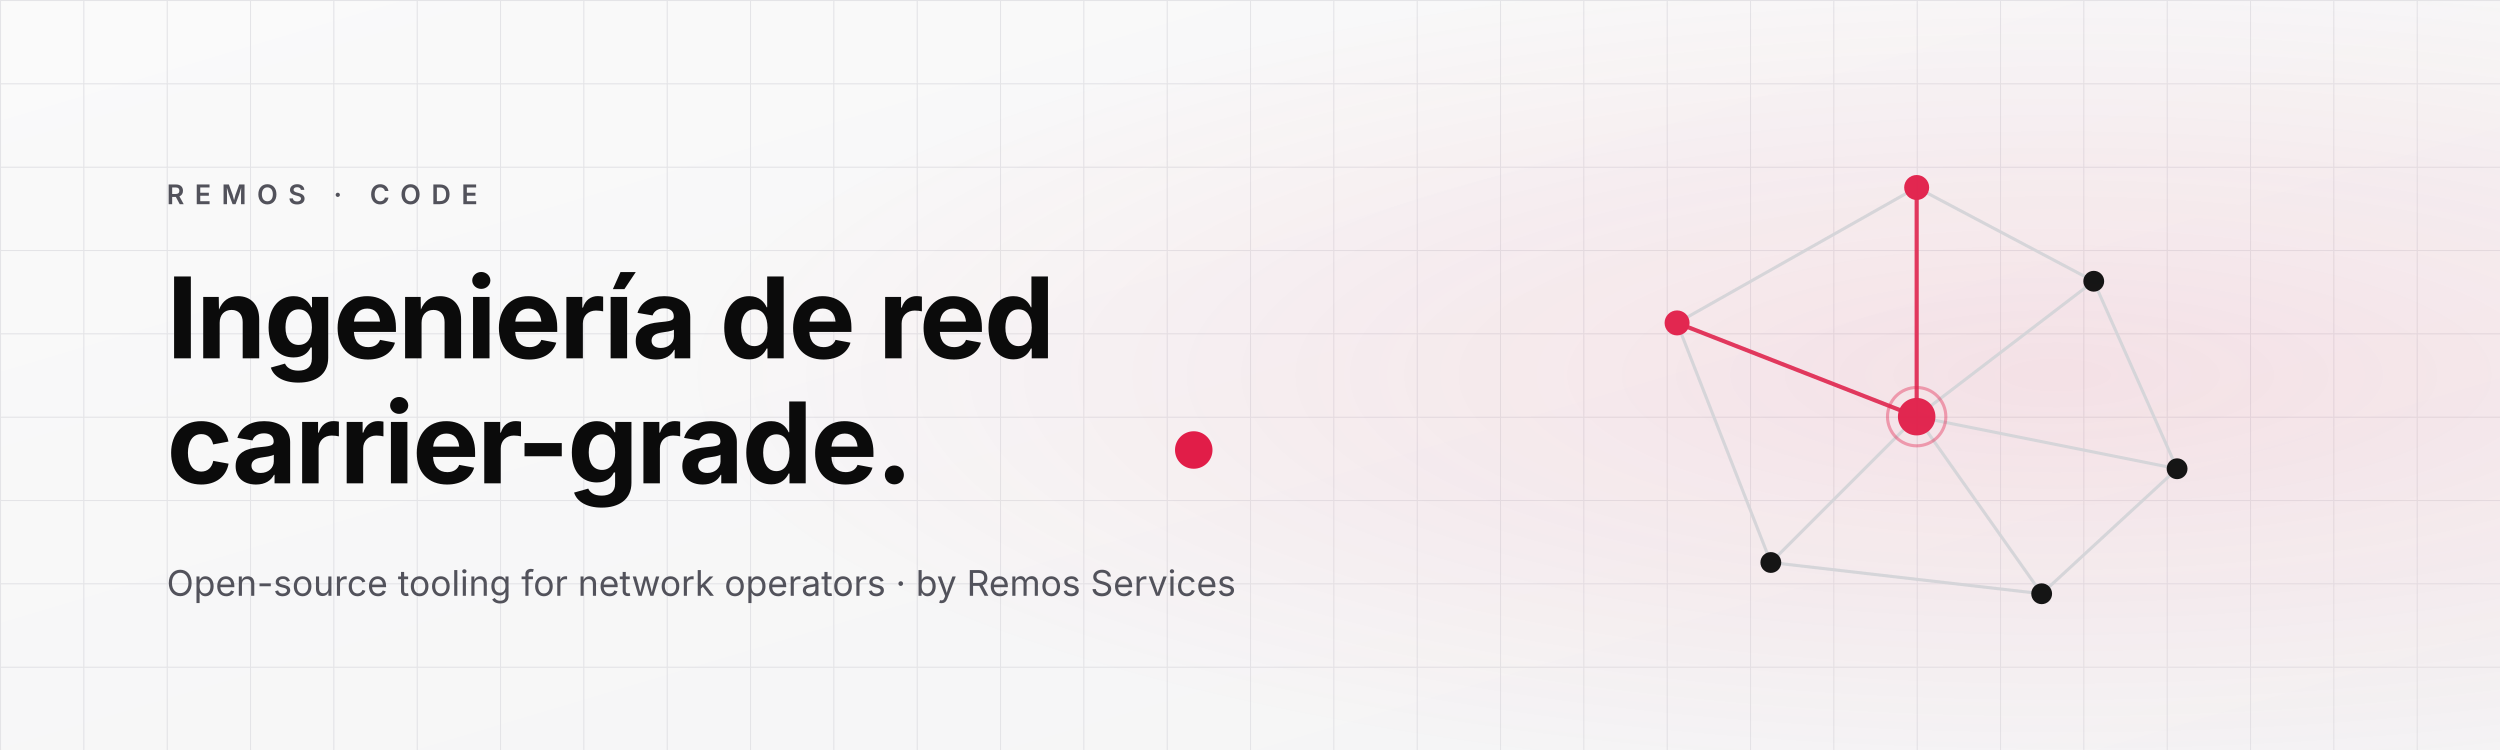
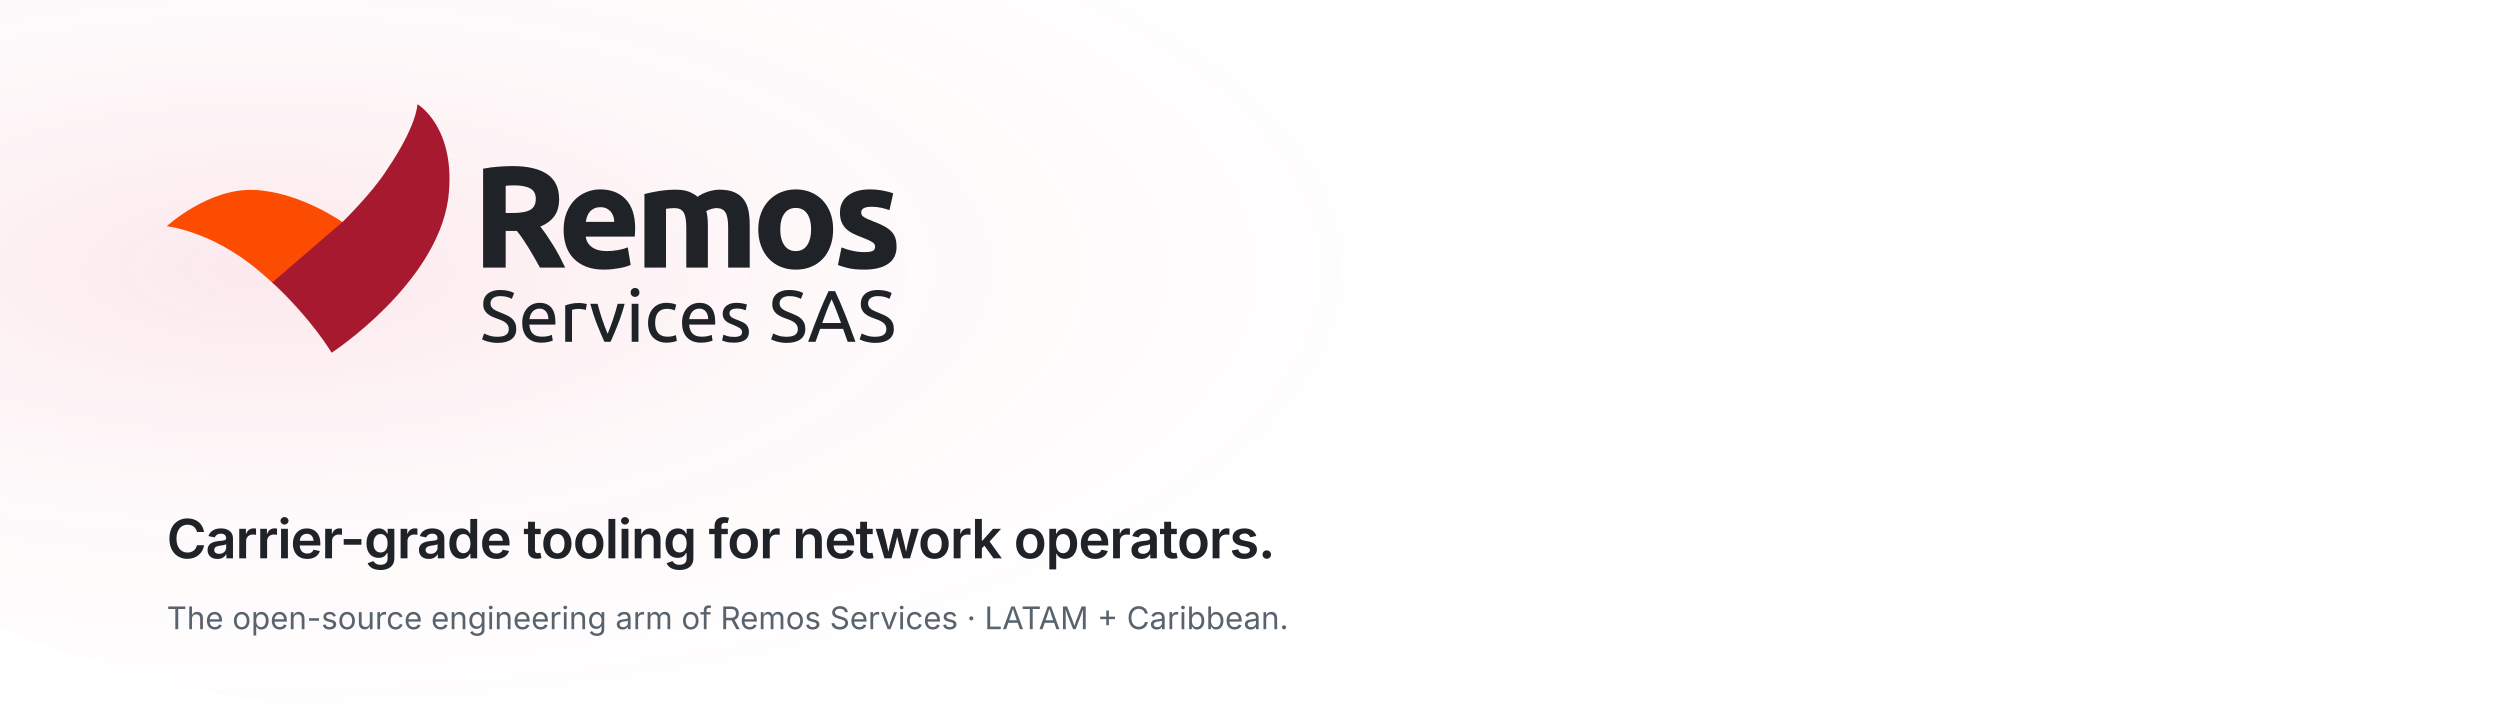
- <svg xmlns="http://www.w3.org/2000/svg" viewBox="0 0 1200 360" width="1200" height="360" role="img" aria-label="Remos Code — Ingeniería de red carrier-grade">
+ <svg xmlns="http://www.w3.org/2000/svg" viewBox="0 0 1200 340" width="1200" height="340" role="img" aria-label="Remos Services — Carrier-grade tooling for network operators">
  <defs>
-     <linearGradient id="bg" x1="0" y1="0" x2="1" y2="1">
-       <stop offset="0%" stop-color="#FAFAFA" />
-       <stop offset="100%" stop-color="#F4F4F5" />
-     </linearGradient>
-     <pattern id="grid" width="40" height="40" patternUnits="userSpaceOnUse">
-       <path d="M 40 0 L 0 0 0 40" fill="none" stroke="#E4E4E7" stroke-width="1" />
-     </pattern>
-     <radialGradient id="glow" cx="0.82" cy="0.5" r="0.55">
+     <radialGradient id="glow" cx="0.28" cy="0.45" r="0.55">
      <stop offset="0%" stop-color="#E11D48" stop-opacity="0.10" />
+       <stop offset="45%" stop-color="#E11D48" stop-opacity="0.03" />
      <stop offset="100%" stop-color="#E11D48" stop-opacity="0" />
    </radialGradient>
+     <linearGradient id="hairline" x1="0" y1="0" x2="1" y2="0">
+       <stop offset="0%" stop-color="#D0D7DE" stop-opacity="0" />
+       <stop offset="50%" stop-color="#D0D7DE" stop-opacity="1" />
+       <stop offset="100%" stop-color="#D0D7DE" stop-opacity="0" />
+     </linearGradient>
  </defs>
-   <rect width="1200" height="360" fill="url(#bg)" />
-   <rect width="1200" height="360" fill="url(#grid)" />
-   <rect width="1200" height="360" fill="url(#glow)" />
+   <ellipse cx="360" cy="150" rx="520" ry="210" fill="url(#glow)" />
+   <g transform="translate(80, 50) scale(0.55)">
+     <path fill-rule="evenodd" clip-rule="evenodd" d="M154.536 103.662C154.536 103.662 117.101 76.787 76.786 74.866C36.474 72.946 0 106.543 0 106.543C0 106.543 38.041 110.384 78.707 143.978C83.801 148.185 88.599 152.406 93.103 156.58L154.532 103.666L154.536 103.662Z" fill="#FC4C02" />
+     <path fill-rule="evenodd" clip-rule="evenodd" d="M191.97 57.592C179.307 77.64 153.575 102.705 153.575 102.705L92.145 155.619C126.699 187.629 143.976 216.925 143.976 216.925C143.976 216.925 235.162 157.413 245.721 82.547C253.403 20.158 218.845 0 218.845 0C218.845 0 218.845 18.237 191.97 57.592Z" fill="#A6192E" />
+     <path d="M301.814 54.035C314.96 54.035 325.026 56.372 332.02 61.05C339.012 65.728 342.509 72.993 342.509 82.851C342.509 89.002 341.096 93.997 338.275 97.828C335.451 101.662 331.387 104.676 326.079 106.863C327.849 109.057 329.7 111.561 331.64 114.384C333.577 117.208 335.494 120.156 337.391 123.233C339.289 126.31 341.119 129.511 342.889 132.838C344.66 136.169 346.303 139.433 347.817 142.634H325.776C324.169 139.77 322.538 136.863 320.891 133.912C319.241 130.965 317.551 128.097 315.817 125.317C314.083 122.536 312.37 119.902 310.679 117.418C308.986 114.935 307.295 112.677 305.605 110.657H295.873V142.634H276.155V56.312C280.453 55.472 284.897 54.882 289.488 54.542C294.079 54.205 298.187 54.035 301.811 54.035H301.814ZM302.951 70.845C301.517 70.845 300.234 70.889 299.097 70.972C297.96 71.055 296.886 71.142 295.873 71.225V94.987H301.434C308.849 94.987 314.157 94.06 317.361 92.207C320.561 90.353 322.165 87.195 322.165 82.728C322.165 78.26 320.541 75.376 317.301 73.566C314.057 71.755 309.276 70.849 302.954 70.849L302.951 70.845Z" fill="#1F2328" />
+     <path d="M346.43 109.901C346.43 104.003 347.333 98.842 349.147 94.418C350.957 89.993 353.338 86.309 356.288 83.359C359.236 80.411 362.626 78.177 366.464 76.66C370.298 75.144 374.236 74.387 378.283 74.387C387.718 74.387 395.177 77.274 400.654 83.045C406.129 88.816 408.869 97.308 408.869 108.514C408.869 109.611 408.826 110.811 408.743 112.115C408.659 113.422 408.573 114.578 408.489 115.592H365.77C366.191 119.47 368.001 122.543 371.205 124.817C374.406 127.091 378.703 128.231 384.098 128.231C387.552 128.231 390.942 127.915 394.273 127.284C397.6 126.651 400.318 125.874 402.425 124.947L404.952 140.241C403.942 140.747 402.591 141.251 400.908 141.758C399.221 142.264 397.347 142.704 395.283 143.084C393.216 143.465 391.006 143.778 388.649 144.031C386.288 144.285 383.928 144.411 381.57 144.411C375.586 144.411 370.385 143.528 365.96 141.758C361.536 139.987 357.872 137.567 354.965 134.489C352.058 131.415 349.91 127.771 348.52 123.557C347.13 119.346 346.433 114.795 346.433 109.908L346.43 109.901ZM390.669 102.696C390.586 101.096 390.309 99.535 389.849 98.018C389.385 96.501 388.669 95.154 387.702 93.974C386.731 92.794 385.508 91.827 384.038 91.067C382.564 90.31 380.73 89.93 378.54 89.93C376.349 89.93 374.622 90.29 373.105 91.004C371.588 91.72 370.325 92.667 369.314 93.847C368.304 95.028 367.524 96.398 366.977 97.955C366.427 99.515 366.03 101.096 365.777 102.696H390.676H390.669Z" fill="#1F2328" />
+     <path d="M453.482 107.374C453.482 101.306 452.702 97.009 451.145 94.481C449.585 91.954 446.911 90.691 443.12 90.691C441.94 90.691 440.72 90.754 439.456 90.881C438.192 91.007 436.969 91.154 435.792 91.324V142.638H416.958V78.431C418.558 78.011 420.432 77.568 422.583 77.105C424.73 76.641 427.007 76.221 429.407 75.841C431.808 75.461 434.275 75.167 436.802 74.957C439.329 74.747 441.813 74.641 444.26 74.641C449.065 74.641 452.959 75.254 455.953 76.474C458.943 77.698 461.407 79.152 463.348 80.835C466.042 78.898 469.139 77.381 472.636 76.284C476.13 75.191 479.354 74.641 482.305 74.641C487.613 74.641 491.974 75.381 495.388 76.851C498.802 78.325 501.519 80.412 503.54 83.109C505.563 85.806 506.954 89.007 507.71 92.714C508.467 96.422 508.847 100.549 508.847 105.1V142.638H490.013V107.374C490.013 101.306 489.233 97.009 487.676 94.481C486.116 91.954 483.442 90.691 479.651 90.691C478.641 90.691 477.227 90.944 475.417 91.448C473.603 91.954 472.11 92.584 470.929 93.344C471.519 95.285 471.896 97.325 472.066 99.476C472.233 101.623 472.32 103.92 472.32 106.364V142.638H453.489V107.374H453.482Z" fill="#1F2328" />
+     <path d="M581.645 109.271C581.645 114.495 580.888 119.276 579.371 123.617C577.854 127.958 575.664 131.665 572.8 134.739C569.936 137.817 566.502 140.197 562.501 141.881C558.497 143.565 554.013 144.408 549.038 144.408C544.064 144.408 539.706 143.565 535.705 141.881C531.701 140.197 528.267 137.817 525.403 134.739C522.539 131.665 520.306 127.958 518.705 123.617C517.105 119.279 516.305 114.498 516.305 109.271C516.305 104.043 517.125 99.285 518.769 94.988C520.412 90.69 522.686 87.026 525.593 83.992C528.501 80.958 531.955 78.601 535.959 76.914C539.96 75.23 544.321 74.387 549.038 74.387C553.756 74.387 558.243 75.23 562.248 76.914C566.249 78.601 569.683 80.958 572.55 83.992C575.414 87.026 577.648 90.69 579.248 94.988C580.848 99.285 581.648 104.046 581.648 109.271H581.645ZM562.431 109.271C562.431 103.456 561.271 98.885 558.954 95.558C556.636 92.231 553.329 90.567 549.032 90.567C544.734 90.567 541.403 92.231 539.046 95.558C536.686 98.888 535.505 103.456 535.505 109.271C535.505 115.085 536.686 119.696 539.046 123.11C541.403 126.524 544.734 128.228 549.032 128.228C553.329 128.228 556.636 126.521 558.954 123.11C561.271 119.696 562.431 115.085 562.431 109.271Z" fill="#1F2328" />
+     <path d="M608.818 129.112C612.272 129.112 614.716 128.775 616.15 128.101C617.58 127.428 618.297 126.121 618.297 124.184C618.297 122.667 617.37 121.34 615.516 120.203C613.663 119.066 610.839 117.782 607.048 116.349C604.097 115.255 601.423 114.118 599.023 112.935C596.622 111.755 594.579 110.344 592.892 108.701C591.205 107.057 589.901 105.1 588.974 102.823C588.047 100.549 587.584 97.812 587.584 94.608C587.584 88.373 589.901 83.445 594.535 79.821C599.17 76.2 605.531 74.387 613.619 74.387C617.663 74.387 621.538 74.747 625.248 75.46C628.956 76.177 631.903 76.957 634.097 77.797L630.81 92.46C628.616 91.704 626.239 91.03 623.668 90.437C621.098 89.847 618.21 89.553 615.01 89.553C609.112 89.553 606.161 91.197 606.161 94.481C606.161 95.238 606.288 95.915 606.541 96.505C606.795 97.095 607.298 97.665 608.058 98.212C608.815 98.762 609.849 99.352 611.155 99.989C612.462 100.626 614.126 101.329 616.147 102.089C620.274 103.62 623.688 105.13 626.385 106.613C629.083 108.1 631.206 109.707 632.767 111.428C634.324 113.152 635.421 115.065 636.054 117.166C636.687 119.266 637.001 121.707 637.001 124.477C637.001 131.035 634.537 135.996 629.606 139.36C624.678 142.721 617.704 144.405 608.688 144.405C602.79 144.405 597.883 143.898 593.965 142.888C590.048 141.878 587.33 141.034 585.813 140.361L588.974 125.067C592.175 126.331 595.462 127.321 598.833 128.038C602.204 128.755 605.531 129.112 608.818 129.112Z" fill="#1F2328" />
+     <path d="M288.874 202.981C295.339 202.981 298.573 200.77 298.573 196.346C298.573 194.986 298.286 193.826 297.713 192.869C297.139 191.912 296.362 191.082 295.385 190.382C294.405 189.681 293.288 189.075 292.035 188.565C290.781 188.054 289.451 187.544 288.047 187.034C286.43 186.481 284.9 185.854 283.453 185.151C282.006 184.45 280.752 183.62 279.689 182.663C278.625 181.706 277.785 180.57 277.168 179.249C276.552 177.932 276.245 176.335 276.245 174.465C276.245 170.594 277.562 167.573 280.202 165.406C282.84 163.236 286.477 162.152 291.111 162.152C293.792 162.152 296.226 162.439 298.416 163.013C300.607 163.586 302.214 164.216 303.234 164.896L301.257 169.937C300.363 169.384 299.033 168.844 297.269 168.31C295.506 167.78 293.452 167.513 291.111 167.513C289.921 167.513 288.814 167.64 287.794 167.897C286.774 168.154 285.88 168.534 285.113 169.044C284.347 169.554 283.74 170.204 283.296 170.991C282.85 171.778 282.626 172.705 282.626 173.765C282.626 174.955 282.86 175.955 283.33 176.762C283.796 177.572 284.457 178.282 285.307 178.899C286.157 179.516 287.147 180.079 288.274 180.59C289.401 181.1 290.645 181.61 292.008 182.12C293.922 182.887 295.676 183.65 297.273 184.417C298.87 185.184 300.25 186.097 301.42 187.161C302.59 188.224 303.494 189.488 304.131 190.958C304.767 192.425 305.088 194.202 305.088 196.286C305.088 200.157 303.674 203.134 300.843 205.218C298.013 207.302 294.025 208.345 288.881 208.345C287.137 208.345 285.53 208.229 284.063 207.995C282.596 207.762 281.289 207.485 280.139 207.165C278.989 206.845 278.002 206.505 277.172 206.145C276.342 205.785 275.695 205.475 275.225 205.221L277.075 200.117C278.052 200.67 279.542 201.287 281.543 201.967C283.543 202.648 285.987 202.988 288.881 202.988L288.874 202.981Z" fill="#1F2328" />
+     <path d="M310.311 190.857C310.311 187.923 310.735 185.359 311.588 183.169C312.438 180.979 313.565 179.161 314.969 177.715C316.373 176.268 317.99 175.184 319.817 174.461C321.644 173.737 323.517 173.377 325.431 173.377C329.899 173.377 333.32 174.771 335.703 177.554C338.084 180.342 339.277 184.583 339.277 190.284V191.274C339.277 191.677 339.254 192.051 339.214 192.391H316.499C316.753 195.835 317.753 198.452 319.497 200.239C321.24 202.026 323.964 202.92 327.665 202.92C329.749 202.92 331.502 202.74 332.929 202.376C334.353 202.016 335.427 201.666 336.15 201.323L336.98 206.301C336.257 206.684 334.993 207.087 333.183 207.514C331.376 207.938 329.322 208.151 327.025 208.151C324.131 208.151 321.634 207.714 319.527 206.844C317.42 205.974 315.686 204.77 314.326 203.24C312.965 201.71 311.955 199.889 311.295 197.785C310.635 195.682 310.305 193.374 310.305 190.864L310.311 190.857ZM333.089 187.603C333.129 184.923 332.463 182.722 331.079 180.999C329.695 179.275 327.792 178.415 325.368 178.415C324.008 178.415 322.804 178.681 321.764 179.212C320.72 179.745 319.84 180.435 319.117 181.285C318.393 182.135 317.83 183.116 317.426 184.219C317.023 185.326 316.756 186.453 316.629 187.6H333.089V187.603Z" fill="#1F2328" />
+     <path d="M360.076 173.502C360.586 173.502 361.17 173.535 361.83 173.599C362.49 173.662 363.137 173.749 363.777 173.855C364.414 173.962 365.001 174.069 365.531 174.175C366.061 174.282 366.454 174.379 366.711 174.462L365.691 179.63C365.221 179.46 364.447 179.256 363.36 179.023C362.277 178.79 360.883 178.673 359.179 178.673C358.072 178.673 356.979 178.79 355.892 179.023C354.808 179.256 354.095 179.417 353.755 179.503V207.386H347.82V175.612C349.224 175.102 350.968 174.622 353.051 174.175C355.135 173.729 357.476 173.505 360.07 173.505L360.076 173.502Z" fill="#1F2328" />
+     <path d="M399.697 174.205C398.037 180.416 396.093 186.371 393.859 192.069C391.626 197.77 389.468 202.874 387.385 207.382H382.023C379.94 202.874 377.779 197.77 375.549 192.069C373.315 186.371 371.371 180.416 369.711 174.205H376.092C376.602 176.289 377.209 178.513 377.909 180.873C378.609 183.234 379.356 185.574 380.143 187.891C380.93 190.212 381.727 192.452 382.537 194.623C383.344 196.793 384.111 198.727 384.834 200.427C385.558 198.727 386.321 196.79 387.131 194.623C387.938 192.452 388.735 190.212 389.525 187.891C390.312 185.574 391.055 183.234 391.759 180.873C392.459 178.513 393.066 176.289 393.576 174.205H399.701H399.697Z" fill="#1F2328" />
+     <path d="M408.756 168.208C407.693 168.208 406.789 167.858 406.046 167.155C405.302 166.455 404.929 165.508 404.929 164.314C404.929 163.12 405.302 162.177 406.046 161.473C406.789 160.77 407.693 160.42 408.756 160.42C409.82 160.42 410.723 160.77 411.467 161.473C412.21 162.174 412.584 163.124 412.584 164.314C412.584 165.504 412.21 166.451 411.467 167.155C410.723 167.855 409.816 168.208 408.756 168.208ZM411.757 207.383H405.822V174.206H411.757V207.383Z" fill="#1F2328" />
+     <path d="M436.385 208.148C433.705 208.148 431.354 207.721 429.334 206.871C427.313 206.02 425.61 204.83 424.229 203.297C422.846 201.766 421.816 199.946 421.135 197.842C420.455 195.738 420.115 193.408 420.115 190.857C420.115 188.307 420.489 185.966 421.232 183.839C421.976 181.712 423.029 179.872 424.389 178.321C425.75 176.768 427.42 175.557 429.397 174.684C431.374 173.814 433.578 173.377 436.002 173.377C437.489 173.377 438.979 173.504 440.47 173.76C441.956 174.017 443.383 174.42 444.744 174.974L443.403 180.015C442.51 179.592 441.48 179.248 440.309 178.995C439.139 178.738 437.896 178.611 436.575 178.611C433.258 178.611 430.714 179.655 428.95 181.739C427.183 183.822 426.303 186.866 426.303 190.864C426.303 192.651 426.503 194.288 426.91 195.778C427.313 197.269 427.95 198.542 428.824 199.606C429.694 200.669 430.811 201.49 432.174 202.063C433.535 202.636 435.195 202.923 437.152 202.923C438.726 202.923 440.149 202.773 441.426 202.476C442.703 202.18 443.7 201.86 444.424 201.52L445.254 206.497C444.914 206.711 444.424 206.911 443.787 207.104C443.15 207.294 442.427 207.464 441.616 207.614C440.81 207.764 439.946 207.891 439.033 207.998C438.116 208.104 437.236 208.158 436.385 208.158V208.148Z" fill="#1F2328" />
+     <path d="M449.781 190.857C449.781 187.923 450.204 185.359 451.058 183.169C451.908 180.979 453.035 179.161 454.439 177.715C455.842 176.268 457.459 175.184 459.286 174.461C461.113 173.737 462.987 173.377 464.901 173.377C469.369 173.377 472.789 174.771 475.173 177.554C477.554 180.342 478.747 184.583 478.747 190.284V191.274C478.747 191.677 478.724 192.051 478.684 192.391H455.969C456.222 195.835 457.223 198.452 458.966 200.239C460.71 202.026 463.434 202.92 467.135 202.92C469.218 202.92 470.972 202.74 472.399 202.376C473.823 202.016 474.896 201.666 475.62 201.323L476.45 206.301C475.727 206.684 474.463 207.087 472.653 207.514C470.845 207.938 468.792 208.151 466.495 208.151C463.601 208.151 461.103 207.714 458.996 206.844C456.889 205.974 455.156 204.77 453.795 203.24C452.435 201.71 451.425 199.889 450.765 197.785C450.104 195.682 449.774 193.374 449.774 190.864L449.781 190.857ZM472.559 187.603C472.599 184.923 471.932 182.722 470.549 180.999C469.165 179.275 467.261 178.415 464.838 178.415C463.477 178.415 462.274 178.681 461.233 179.212C460.19 179.745 459.31 180.435 458.586 181.285C457.863 182.135 457.299 183.116 456.896 184.219C456.492 185.326 456.226 186.453 456.099 187.6H472.559V187.603Z" fill="#1F2328" />
+     <path d="M495.017 203.107C497.441 203.107 499.238 202.787 500.408 202.15C501.578 201.514 502.162 200.49 502.162 199.086C502.162 197.683 501.588 196.493 500.438 195.642C499.291 194.792 497.397 193.835 494.76 192.772C493.483 192.262 492.26 191.742 491.093 191.208C489.922 190.678 488.912 190.051 488.062 189.324C487.212 188.601 486.532 187.731 486.022 186.707C485.512 185.687 485.255 184.433 485.255 182.943C485.255 180.009 486.338 177.679 488.509 175.955C490.679 174.231 493.633 173.371 497.377 173.371C498.311 173.371 499.248 173.424 500.185 173.531C501.118 173.638 501.992 173.765 502.802 173.915C503.609 174.065 504.322 174.225 504.939 174.395C505.556 174.565 506.033 174.715 506.376 174.841L505.292 179.946C504.656 179.606 503.655 179.256 502.292 178.892C500.931 178.532 499.294 178.349 497.377 178.349C495.717 178.349 494.273 178.679 493.04 179.339C491.806 179.999 491.189 181.029 491.189 182.433C491.189 183.156 491.326 183.793 491.603 184.347C491.88 184.9 492.303 185.4 492.88 185.847C493.453 186.294 494.167 186.707 495.017 187.091C495.867 187.474 496.887 187.877 498.081 188.304C499.655 188.901 501.058 189.484 502.292 190.058C503.525 190.631 504.579 191.302 505.449 192.068C506.319 192.835 506.989 193.759 507.46 194.842C507.926 195.926 508.163 197.256 508.163 198.83C508.163 201.894 507.023 204.211 504.749 205.785C502.472 207.358 499.231 208.145 495.02 208.145C492.086 208.145 489.789 207.898 488.129 207.412C486.468 206.925 485.342 206.551 484.748 206.295L485.832 201.19C486.512 201.447 487.595 201.827 489.086 202.337C490.573 202.847 492.553 203.104 495.02 203.104L495.017 203.107Z" fill="#1F2328" />
+     <path d="M541.147 202.981C547.611 202.981 550.845 200.77 550.845 196.346C550.845 194.986 550.559 193.826 549.985 192.869C549.412 191.912 548.635 191.082 547.658 190.382C546.678 189.681 545.561 189.075 544.307 188.565C543.054 188.054 541.723 187.544 540.32 187.034C538.703 186.481 537.172 185.854 535.725 185.151C534.278 184.45 533.025 183.62 531.961 182.663C530.898 181.706 530.058 180.57 529.441 179.249C528.824 177.932 528.517 176.335 528.517 174.465C528.517 170.594 529.834 167.573 532.475 165.406C535.112 163.236 538.749 162.152 543.384 162.152C546.064 162.152 548.498 162.439 550.689 163.013C552.879 163.586 554.486 164.216 555.506 164.896L553.529 169.937C552.636 169.384 551.305 168.844 549.542 168.31C547.775 167.78 545.724 167.513 543.384 167.513C542.193 167.513 541.087 167.64 540.066 167.897C539.046 168.154 538.153 168.534 537.386 169.044C536.619 169.554 536.016 170.204 535.569 170.991C535.122 171.778 534.899 172.705 534.899 173.765C534.899 174.955 535.132 175.955 535.602 176.762C536.069 177.572 536.729 178.282 537.579 178.899C538.429 179.516 539.42 180.079 540.546 180.59C541.673 181.1 542.917 181.61 544.281 182.12C546.194 182.887 547.948 183.65 549.545 184.417C551.142 185.184 552.522 186.097 553.693 187.161C554.863 188.224 555.766 189.488 556.403 190.958C557.04 192.425 557.36 194.202 557.36 196.286C557.36 200.157 555.946 203.134 553.116 205.218C550.285 207.302 546.298 208.345 541.153 208.345C539.41 208.345 537.803 208.229 536.336 207.995C534.869 207.762 533.558 207.485 532.411 207.165C531.261 206.845 530.274 206.505 529.444 206.145C528.614 205.785 527.967 205.475 527.497 205.221L529.347 200.117C530.324 200.67 531.815 201.287 533.815 201.967C535.815 202.648 538.259 202.988 541.153 202.988L541.147 202.981Z" fill="#1F2328" />
+     <path d="M594.357 207.382C593.634 205.468 592.953 203.584 592.317 201.734C591.68 199.884 591.02 198 590.34 196.086H570.305L566.285 207.379H559.84C561.54 202.701 563.134 198.373 564.624 194.396C566.111 190.418 567.568 186.644 568.995 183.07C570.419 179.496 571.836 176.082 573.239 172.831C574.643 169.581 576.11 166.357 577.64 163.166H583.318C584.848 166.357 586.315 169.577 587.719 172.831C589.123 176.085 590.536 179.499 591.963 183.07C593.387 186.644 594.844 190.418 596.334 194.396C597.821 198.373 599.418 202.701 601.118 207.379H594.354L594.357 207.382ZM588.553 190.985C587.192 187.284 585.842 183.7 584.502 180.233C583.161 176.766 581.768 173.438 580.324 170.248C578.834 173.438 577.42 176.766 576.08 180.233C574.74 183.7 573.409 187.284 572.092 190.985H588.553Z" fill="#1F2328" />
+     <path d="M618.41 202.981C624.874 202.981 628.108 200.77 628.108 196.346C628.108 194.986 627.822 193.826 627.248 192.869C626.675 191.912 625.898 191.082 624.921 190.382C623.941 189.681 622.824 189.075 621.57 188.565C620.317 188.054 618.986 187.544 617.583 187.034C615.966 186.481 614.436 185.854 612.989 185.151C611.542 184.45 610.288 183.62 609.224 182.663C608.161 181.706 607.321 180.57 606.704 179.249C606.087 177.932 605.777 176.335 605.777 174.465C605.777 170.594 607.094 167.573 609.735 165.406C612.372 163.236 616.009 162.152 620.644 162.152C623.324 162.152 625.758 162.439 627.948 163.013C630.139 163.586 631.746 164.216 632.766 164.896L630.789 169.937C629.895 169.384 628.565 168.844 626.801 168.31C625.034 167.78 622.984 167.513 620.644 167.513C619.453 167.513 618.346 167.64 617.326 167.897C616.306 168.154 615.412 168.534 614.646 169.044C613.879 169.554 613.275 170.204 612.829 170.991C612.382 171.778 612.158 172.705 612.158 173.765C612.158 174.955 612.392 175.955 612.862 176.762C613.329 177.572 613.989 178.282 614.839 178.899C615.689 179.516 616.679 180.079 617.806 180.59C618.933 181.1 620.177 181.61 621.54 182.12C623.454 182.887 625.208 183.65 626.805 184.417C628.402 185.184 629.782 186.097 630.952 187.161C632.123 188.224 633.026 189.488 633.663 190.958C634.3 192.425 634.62 194.202 634.62 196.286C634.62 200.157 633.206 203.134 630.376 205.218C627.545 207.302 623.557 208.345 618.413 208.345C616.669 208.345 615.062 208.229 613.595 207.995C612.128 207.762 610.818 207.485 609.671 207.165C608.524 206.845 607.534 206.505 606.704 206.145C605.874 205.785 605.227 205.475 604.757 205.221L606.607 200.117C607.584 200.67 609.074 201.287 611.075 201.967C613.075 202.648 615.519 202.988 618.413 202.988L618.41 202.981Z" fill="#1F2328" />
+   </g>
+   <line x1="80" y1="230" x2="700" y2="230" stroke="url(#hairline)" stroke-width="1" />
  <g font-family="Sora, ui-sans-serif, system-ui, -apple-system, sans-serif">
-     <text x="80" y="98" font-size="13" font-weight="600" fill="#52525B" letter-spacing="5">REMOS · CODE</text>
-     <text x="80" y="172" font-size="54" font-weight="700" fill="#0B0B0B" letter-spacing="-1">Ingeniería de red</text>
-     <text x="80" y="232" font-size="54" font-weight="700" fill="#0B0B0B" letter-spacing="-1">carrier-grade.</text>
-     <circle cx="573" cy="216" r="9" fill="#E11D48" />
-     <text x="80" y="286" font-family="Inter, ui-sans-serif, system-ui, -apple-system, sans-serif" font-size="17" font-weight="400" fill="#52525B">Open-source tooling for network operators · by Remos Services</text>
-   </g>
-   <g transform="translate(920, 180)" opacity="0.95">
-     <g stroke="#D4D4D8" stroke-width="1.5" fill="none">
-       <line x1="0" y1="-90" x2="0" y2="20" />
-       <line x1="85" y1="-45" x2="0" y2="20" />
-       <line x1="125" y1="45" x2="0" y2="20" />
-       <line x1="60" y1="105" x2="0" y2="20" />
-       <line x1="-70" y1="90" x2="0" y2="20" />
-       <line x1="-115" y1="-25" x2="0" y2="20" />
-       <line x1="0" y1="-90" x2="85" y2="-45" />
-       <line x1="85" y1="-45" x2="125" y2="45" />
-       <line x1="125" y1="45" x2="60" y2="105" />
-       <line x1="60" y1="105" x2="-70" y2="90" />
-       <line x1="-70" y1="90" x2="-115" y2="-25" />
-       <line x1="-115" y1="-25" x2="0" y2="-90" />
-     </g>
-     <line x1="-115" y1="-25" x2="0" y2="20" stroke="#E11D48" stroke-width="2" opacity="0.9" />
-     <line x1="0" y1="-90" x2="0" y2="20" stroke="#E11D48" stroke-width="2" opacity="0.9" />
-     <circle cx="0" cy="-90" r="6" fill="#E11D48" />
-     <circle cx="85" cy="-45" r="5" fill="#0B0B0B" />
-     <circle cx="125" cy="45" r="5" fill="#0B0B0B" />
-     <circle cx="60" cy="105" r="5" fill="#0B0B0B" />
-     <circle cx="-70" cy="90" r="5" fill="#0B0B0B" />
-     <circle cx="-115" cy="-25" r="6" fill="#E11D48" />
-     <circle cx="0" cy="20" r="9" fill="#E11D48" />
-     <circle cx="0" cy="20" r="14" fill="none" stroke="#E11D48" stroke-width="1.5" opacity="0.4" />
+     <text x="80" y="268" font-size="26" font-weight="600" fill="#1F2328" letter-spacing="-0.5">Carrier-grade tooling for network operators.</text>
+     <text x="80" y="302" font-family="Inter, ui-sans-serif, system-ui, -apple-system, sans-serif" font-size="15" font-weight="400" fill="#59636E">The open-source engineering arm of Remos Services · LATAM + Caribbean.</text>
  </g>
</svg>
